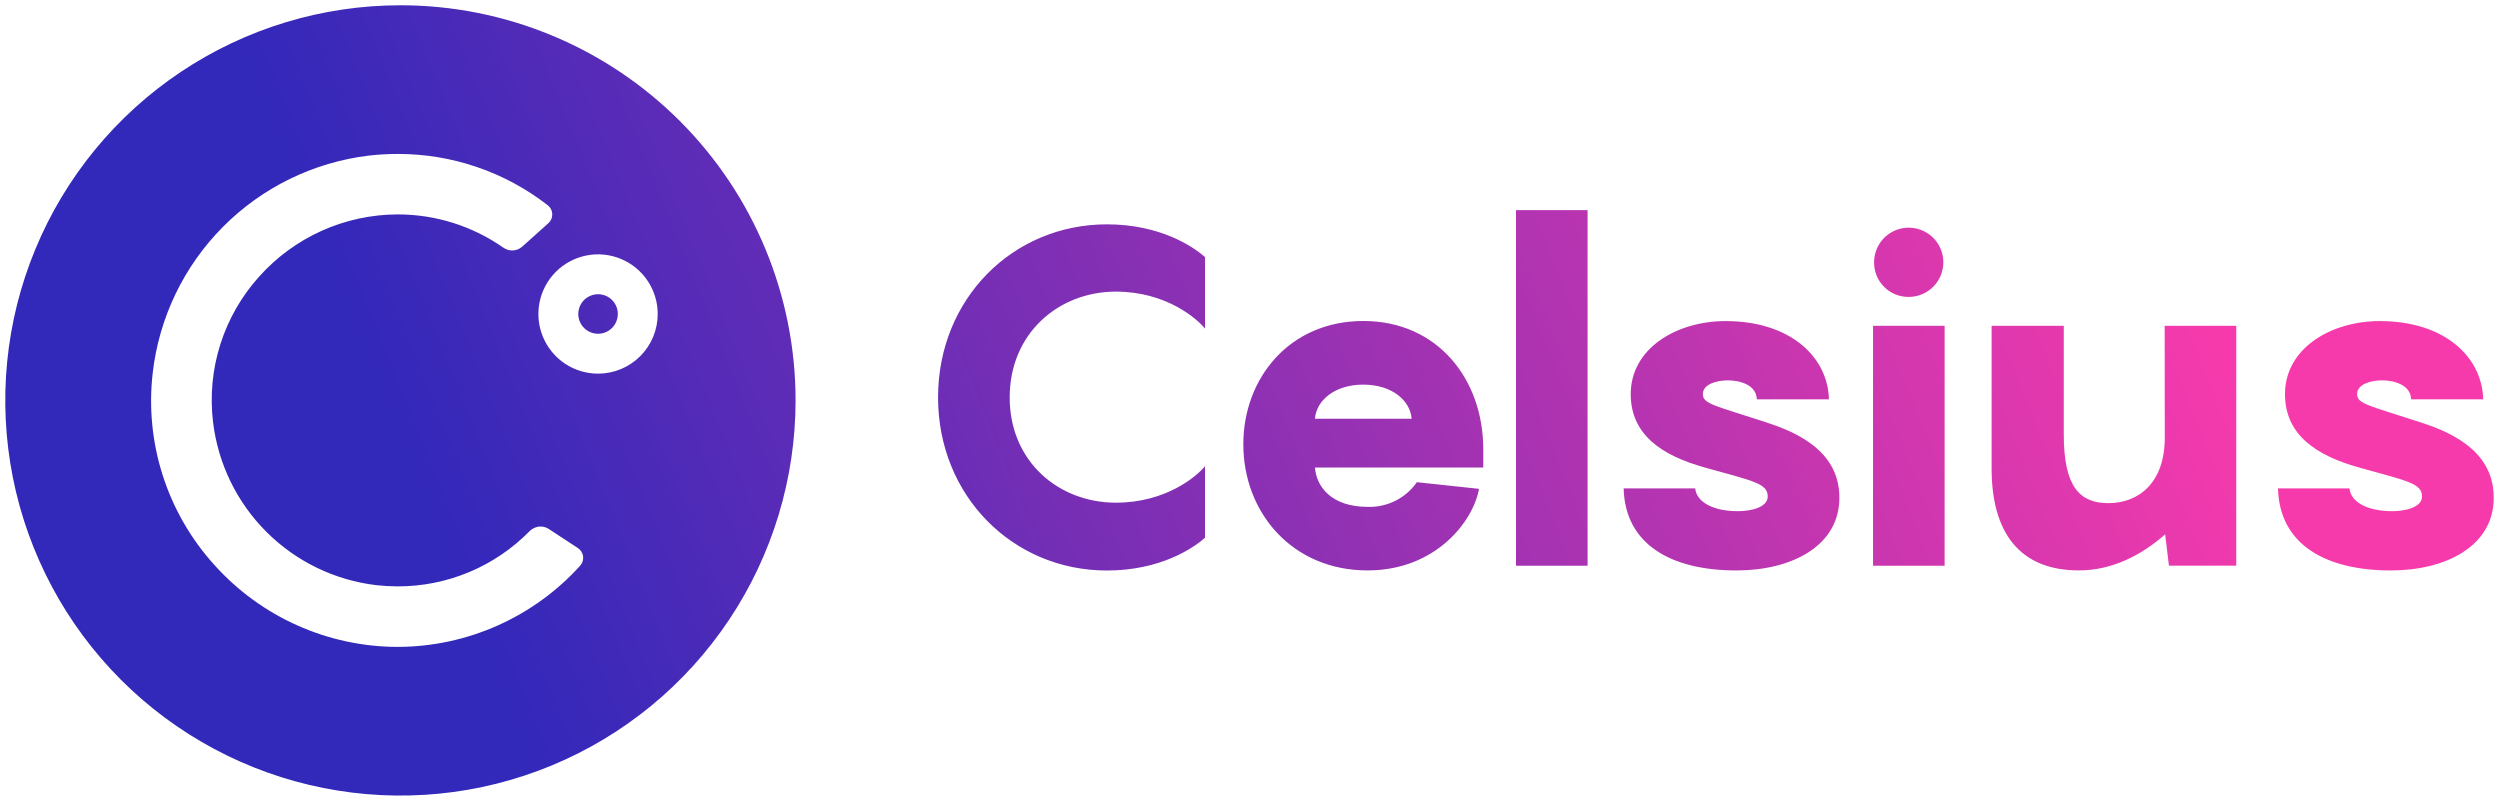
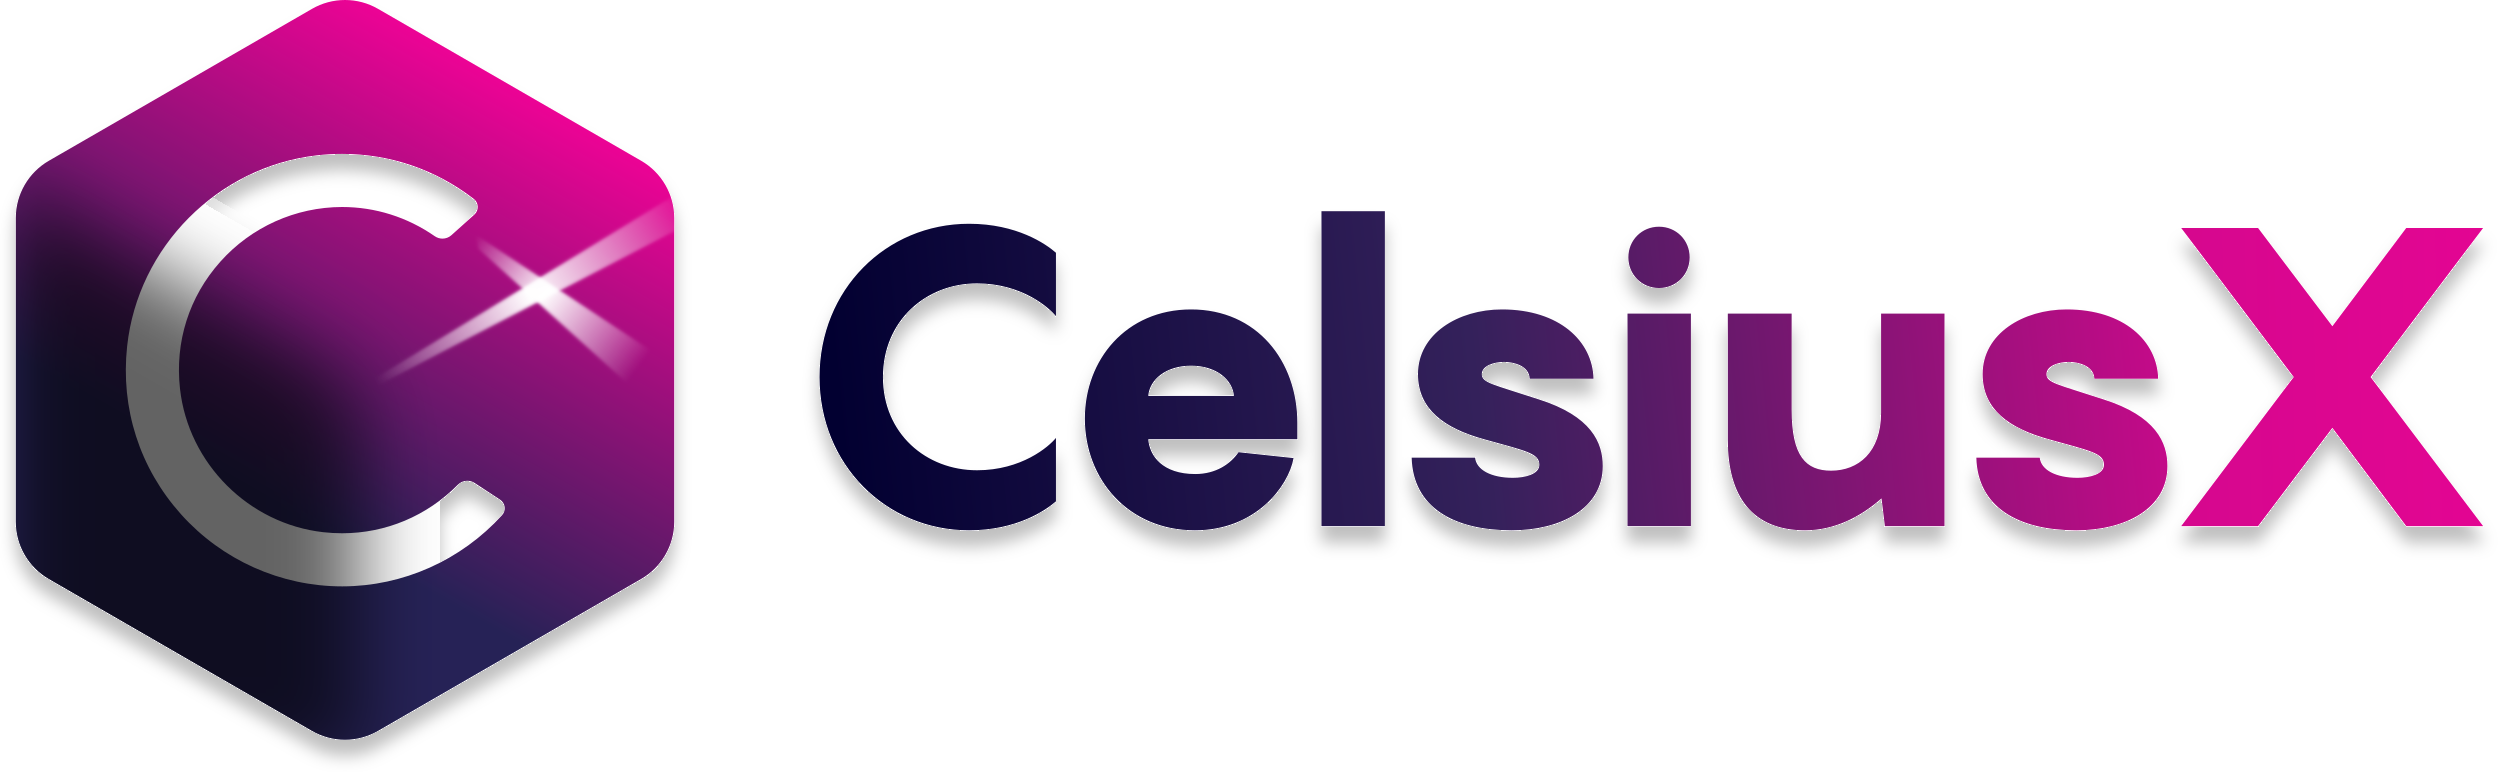
- <svg xmlns="http://www.w3.org/2000/svg" width="949" height="304" viewBox="0 0 949 304" fill="none">
-   <path d="M821.749 166.164C821.749 183.261 811.844 191 800.333 191C789.527 191 783.407 184.916 783.407 164.898V123.684H756.015V177.821C756.015 202.158 766.638 216.529 789.138 216.529C801.732 216.529 812.891 210.761 821.895 202.84L823.331 214.728H848.885V123.684H821.713L821.749 166.164ZM227.018 111.686C225.533 111.686 224.082 112.126 222.847 112.951C221.612 113.776 220.65 114.949 220.082 116.321C219.514 117.693 219.365 119.202 219.655 120.659C219.944 122.115 220.659 123.453 221.709 124.503C222.759 125.553 224.097 126.268 225.554 126.558C227.01 126.847 228.52 126.699 229.891 126.13C231.263 125.562 232.436 124.6 233.261 123.365C234.086 122.13 234.526 120.679 234.526 119.194C234.528 118.208 234.335 117.231 233.958 116.319C233.581 115.407 233.028 114.579 232.331 113.881C231.633 113.184 230.805 112.631 229.893 112.254C228.982 111.878 228.005 111.684 227.018 111.686ZM151.988 2C122.321 2.002 93.321 10.802 68.656 27.285C43.99 43.769 24.766 67.197 13.415 94.606C2.063 122.015 -0.905 152.175 4.884 181.271C10.673 210.367 24.96 237.094 45.938 258.07C66.917 279.047 93.644 293.332 122.741 299.119C151.838 304.905 181.997 301.934 209.405 290.581C236.814 279.227 260.24 260.001 276.721 235.334C293.203 210.667 302 181.667 302 152C302 132.301 298.12 112.794 290.581 94.595C283.042 76.395 271.992 59.859 258.062 45.93C244.132 32.001 227.594 20.952 209.394 13.415C191.194 5.877 171.687 1.998 151.988 2ZM220.216 214.752C211.477 224.406 200.821 232.131 188.929 237.436C177.037 242.741 164.17 245.509 151.148 245.563H150.978C137.837 245.545 124.848 242.764 112.852 237.399C100.857 232.034 90.124 224.207 81.35 214.424C72.497 204.649 65.831 193.097 61.798 180.54C57.765 167.983 56.458 154.711 57.963 141.608C60.363 120.631 69.764 101.076 84.648 86.099C99.531 71.123 119.028 61.601 139.99 59.07C143.625 58.648 147.282 58.437 150.941 58.437C171.571 58.396 191.624 65.249 207.914 77.906C208.431 78.302 208.855 78.807 209.153 79.386C209.452 79.964 209.619 80.602 209.642 81.253C209.665 81.906 209.544 82.557 209.287 83.158C209.031 83.76 208.645 84.297 208.157 84.733L198.228 93.628C197.183 94.561 195.832 95.077 194.431 95.076C193.234 95.075 192.065 94.705 191.085 94.017C179.331 85.796 165.334 81.387 150.99 81.387C141.041 81.408 131.208 83.526 122.134 87.604C113.059 91.683 104.946 97.629 98.325 105.054C91.658 112.462 86.651 121.209 83.639 130.71C80.628 140.21 79.681 150.245 80.864 160.141C82.737 175.945 89.879 190.657 101.138 201.905C112.397 213.153 127.117 220.281 142.922 222.139C145.606 222.434 148.303 222.584 151.002 222.589C160.321 222.6 169.548 220.75 178.142 217.148C186.737 213.545 194.525 208.263 201.051 201.611C201.593 201.061 202.239 200.624 202.951 200.325C203.664 200.026 204.428 199.872 205.2 199.87C206.321 199.87 207.417 200.201 208.352 200.82L219.377 208.048C219.912 208.404 220.365 208.87 220.705 209.416C221.045 209.962 221.264 210.574 221.348 211.211C221.426 211.848 221.366 212.495 221.17 213.106C220.975 213.717 220.649 214.279 220.216 214.752ZM227.018 141.839C222.539 141.839 218.161 140.511 214.437 138.023C210.713 135.535 207.811 131.998 206.097 127.86C204.383 123.722 203.934 119.169 204.808 114.776C205.682 110.383 207.839 106.348 211.006 103.181C214.173 100.014 218.208 97.857 222.6 96.984C226.993 96.11 231.546 96.558 235.684 98.272C239.822 99.986 243.359 102.889 245.847 106.613C248.336 110.337 249.664 114.715 249.664 119.194C249.664 122.168 249.078 125.113 247.94 127.86C246.802 130.607 245.134 133.104 243.031 135.207C240.928 137.309 238.432 138.978 235.684 140.116C232.937 141.254 229.992 141.839 227.018 141.839ZM724.512 112.708C727.112 112.715 729.657 111.951 731.823 110.511C733.989 109.071 735.679 107.022 736.679 104.621C737.679 102.22 737.945 99.577 737.442 97.025C736.939 94.473 735.69 92.128 733.854 90.287C732.017 88.445 729.676 87.19 727.125 86.68C724.575 86.17 721.931 86.428 719.527 87.421C717.124 88.415 715.069 90.099 713.623 92.261C712.178 94.423 711.406 96.966 711.406 99.566C711.387 101.294 711.712 103.009 712.363 104.61C713.015 106.211 713.979 107.666 715.199 108.889C716.419 110.113 717.871 111.081 719.47 111.737C721.07 112.393 722.783 112.723 724.512 112.708ZM517.502 121.847C489.612 121.847 471.968 143.446 471.968 168.646C471.968 194.565 490.513 216.529 519.133 216.529C545.052 216.529 559.289 197.802 561.43 185.56L537.848 183.042C535.774 186.016 532.994 188.43 529.757 190.065C526.521 191.701 522.929 192.507 519.303 192.411C505.273 192.411 499.688 184.66 499.153 177.468H563.049V170.52C563.049 144.018 545.77 121.847 517.502 121.847ZM499.153 158.96C499.688 151.939 506.709 146.001 517.502 146.001C528.454 146.001 535.329 152.085 535.865 158.96H499.153ZM919.096 160.408C899.298 153.923 894.76 153.387 894.76 149.603C894.76 145.818 899.98 144.383 904.3 144.383C908.62 144.383 915.105 146.001 915.251 151.586H942.618C942.253 135.56 928.016 121.883 903.375 121.883C884.66 121.883 867.381 132.324 867.381 149.603C867.381 164.728 878.722 172.82 895.636 177.505C913.633 182.543 919.401 183.443 919.401 188.457C919.401 192.594 913.097 194.042 908.06 194.042C898.69 194.042 892.399 190.623 891.851 185.402H864.728C865.263 206.636 882.725 216.541 907.561 216.541C928.624 216.541 946.621 207.172 946.621 188.992C946.634 178.941 941.778 167.6 919.096 160.408ZM575.473 214.765H602.645V79.768H575.473V214.765ZM711.004 214.765H738.177V123.684H711.004V214.765ZM356.089 150.856C356.089 188.298 384.538 216.566 420.167 216.566C440.696 216.566 453.107 207.926 457.427 204.142V176.957C454.373 180.742 442.679 190.817 423.599 190.817C401.817 190.817 383.273 175.156 383.273 150.856C383.273 126.556 401.817 110.7 423.599 110.7C442.679 110.7 454.373 120.958 457.427 124.743V97.583C453.107 93.799 440.696 85.159 420.167 85.159C384.49 85.159 356.089 113.426 356.089 150.856ZM670.739 160.408C650.941 153.923 646.402 153.387 646.402 149.603C646.402 145.818 651.623 144.383 655.942 144.383C660.262 144.383 666.736 146.001 666.894 151.586H694.261C693.896 135.56 679.659 121.883 655.018 121.883C636.303 121.883 619.024 132.324 619.024 149.603C619.024 164.728 630.352 172.82 647.279 177.505C665.276 182.543 671.031 183.443 671.031 188.457C671.031 192.594 664.74 194.042 659.703 194.042C650.333 194.042 644.042 190.623 643.494 185.402H616.334C616.87 206.636 634.331 216.541 659.167 216.541C680.231 216.541 698.228 207.172 698.228 188.992C698.228 178.941 693.372 167.6 670.691 160.408H670.739Z" fill="url(#paint0_linear)" />
+ <svg xmlns="http://www.w3.org/2000/svg" width="632" height="195" viewBox="0 0 632 195" fill="none">
+   <g filter="url(#filter0_d_1387_754)">
+     <path d="M266.944 79.923V63.894C264.397 61.665 257.072 56.569 244.97 56.569C223.952 56.569 207.18 73.235 207.18 95.315C207.18 117.395 223.952 134.062 244.97 134.062C257.072 134.062 264.397 128.966 266.944 126.737V110.708C265.14 112.937 258.24 118.882 246.987 118.882C234.143 118.882 223.209 109.646 223.209 95.315C223.209 80.985 234.143 71.643 246.987 71.643C258.24 71.643 265.14 77.694 266.944 79.923ZM327.965 106.886C327.965 91.281 317.774 78.225 301.108 78.225C284.654 78.225 274.251 90.963 274.251 105.825C274.251 121.111 285.185 134.062 302.063 134.062C317.349 134.062 325.736 123.022 327.009 115.803L313.103 114.317C311.086 117.289 307.371 119.837 302.169 119.837C293.889 119.837 290.599 115.272 290.28 111.026H327.965V106.886ZM301.108 92.449C307.583 92.449 311.617 96.058 311.936 100.092H290.28C290.599 95.952 294.739 92.449 301.108 92.449ZM350.095 53.385H334.066V133H350.095V53.385ZM356.872 115.697C357.19 128.223 367.487 134.062 382.137 134.062C394.557 134.062 405.172 128.542 405.172 117.82C405.172 111.875 402.306 105.188 388.93 100.942C377.253 97.12 374.6 96.802 374.6 94.572C374.6 92.449 377.678 91.494 380.226 91.494C382.667 91.494 386.595 92.449 386.701 95.74H402.837C402.624 86.292 394.238 78.225 379.695 78.225C368.655 78.225 358.464 84.382 358.464 94.572C358.464 103.489 365.152 108.266 375.13 111.026C385.746 113.998 389.143 114.529 389.143 117.502C389.143 119.943 385.427 120.792 382.455 120.792C376.935 120.792 373.22 118.775 372.901 115.697H356.872ZM419.395 72.811C423.748 72.811 427.145 69.414 427.145 65.061C427.145 60.709 423.748 57.312 419.395 57.312C415.043 57.312 411.646 60.709 411.646 65.061C411.646 69.414 415.043 72.811 419.395 72.811ZM427.463 79.286H411.434V133H427.463V79.286ZM475.539 79.286V104.338C475.539 114.423 469.7 118.988 462.906 118.988C456.537 118.988 452.928 115.378 452.928 103.595V79.286H436.792V111.238C436.792 125.569 443.056 134.062 456.325 134.062C463.756 134.062 470.337 130.665 475.645 125.994L476.494 133H491.568V79.286H475.539ZM499.619 115.697C499.937 128.223 510.234 134.062 524.883 134.062C537.303 134.062 547.919 128.542 547.919 117.82C547.919 111.875 545.052 105.188 531.677 100.942C520 97.12 517.346 96.802 517.346 94.572C517.346 92.449 520.425 91.494 522.972 91.494C525.414 91.494 529.342 92.449 529.448 95.74H545.583C545.371 86.292 536.985 78.225 522.442 78.225C511.402 78.225 501.211 84.382 501.211 94.572C501.211 103.489 507.899 108.266 517.877 111.026C528.492 113.998 531.889 114.529 531.889 117.502C531.889 119.943 528.174 120.792 525.202 120.792C519.682 120.792 515.966 118.775 515.648 115.697H499.619Z" fill="url(#paint0_linear_1387_754)" />
+     <path d="M627.731 57.631H608.305L589.622 82.471L570.832 57.631H551.406L579.856 95.315L551.406 133H570.832L589.622 108.16L608.305 133H627.731L599.282 95.315L627.731 57.631Z" fill="url(#paint1_linear_1387_754)" />
+     <path fill-rule="evenodd" clip-rule="evenodd" d="M95.568 184.762L162.092 146.355C164.627 144.892 166.732 142.789 168.198 140.256C169.663 137.723 170.438 134.85 170.443 131.925V55.102C170.441 52.172 169.669 49.293 168.203 46.756C166.738 44.219 164.63 42.111 162.092 40.645L95.568 2.238C93.031 0.772 90.152 0 87.221 0C84.291 0 81.412 0.772 78.875 2.238L12.351 40.645C9.813 42.111 7.705 44.219 6.239 46.756C4.774 49.293 4.001 52.172 4 55.102V131.898C4.001 134.829 4.773 137.707 6.238 140.245C7.704 142.782 9.812 144.889 12.351 146.355L78.875 184.762C81.412 186.228 84.291 187 87.221 187C90.152 187 93.031 186.228 95.568 184.762ZM86.571 148.236C101.866 148.211 116.576 141.647 126.928 130.23C127.436 129.671 127.673 128.918 127.577 128.165C127.481 127.408 127.062 126.735 126.427 126.319L119.99 122.091C119.439 121.729 118.802 121.538 118.146 121.538C117.233 121.538 116.374 121.899 115.724 122.555C107.897 130.457 97.51 134.81 86.479 134.81C84.918 134.81 83.331 134.721 81.763 134.545C62.879 132.431 47.63 117.199 45.508 98.329C44.171 86.443 47.793 75.014 55.708 66.144C63.523 57.385 74.713 52.35 86.479 52.33C94.86 52.33 102.961 54.881 109.906 59.709C110.486 60.11 111.162 60.323 111.861 60.323C112.691 60.323 113.489 60.018 114.11 59.462L119.912 54.261C120.487 53.745 120.801 53.003 120.772 52.226C120.744 51.453 120.378 50.74 119.769 50.273C110.121 42.835 98.609 38.904 86.479 38.904C84.355 38.904 82.197 39.029 80.064 39.274C55.015 42.162 34.861 62.441 32.143 87.495C30.437 103.221 35.284 118.33 45.791 130.04C56.166 141.603 70.996 148.234 86.477 148.236H86.571Z" fill="url(#paint2_linear_1387_754)" />
+     <mask id="mask0_1387_754" style="mask-type:alpha" maskUnits="userSpaceOnUse" x="4" y="0" width="167" height="187">
+       <path d="M162.092 146.355L95.568 184.762C93.031 186.228 90.152 187 87.221 187C84.291 187 81.412 186.228 78.875 184.762L12.351 146.355C9.812 144.889 7.704 142.782 6.238 140.245C4.773 137.707 4.001 134.829 4 131.898V55.102C4.001 52.172 4.774 49.293 6.239 46.756C7.705 44.219 9.813 42.111 12.351 40.645L78.875 2.238C81.412 0.772 84.291 0 87.221 0C90.152 0 93.031 0.772 95.568 2.238L162.092 40.645C164.63 42.111 166.738 44.219 168.203 46.756C169.669 49.293 170.441 52.172 170.443 55.102V131.925C170.438 134.85 169.663 137.723 168.198 140.256C166.732 142.789 164.627 144.892 162.092 146.355Z" fill="url(#paint3_linear_1387_754)" />
+     </mask>
+     <g mask="url(#mask0_1387_754)">
+       <g style="mix-blend-mode:soft-light" opacity="0.61" filter="url(#filter1_f_1387_754)">
+         <path d="M80.106 230.158L-7.734 280.654C-11.084 282.582 -14.885 283.597 -18.754 283.597C-22.624 283.597 -26.425 282.582 -29.775 280.654L-117.615 230.158C-120.967 228.232 -123.75 225.462 -125.686 222.125C-127.621 218.789 -128.641 215.005 -128.641 211.152V110.184C-128.639 106.332 -127.62 102.547 -125.684 99.211C-123.749 95.875 -120.966 93.105 -117.615 91.177L-29.775 40.682C-26.425 38.754 -22.624 37.739 -18.754 37.739C-14.885 37.739 -11.084 38.754 -7.734 40.682L80.106 91.177C83.457 93.105 86.24 95.875 88.175 99.211C90.111 102.547 91.131 106.332 91.132 110.184V211.187C91.126 215.033 90.103 218.811 88.168 222.14C86.233 225.47 83.453 228.235 80.106 230.158Z" fill="black" />
+       </g>
+     </g>
+     <mask id="mask1_1387_754" style="mask-type:alpha" maskUnits="userSpaceOnUse" x="4" y="0" width="167" height="187">
+       <path d="M162.092 146.355L95.568 184.762C93.031 186.228 90.152 187 87.221 187C84.291 187 81.412 186.228 78.875 184.762L12.351 146.355C9.812 144.889 7.704 142.782 6.238 140.245C4.773 137.707 4.001 134.829 4 131.898V55.102C4.001 52.172 4.774 49.293 6.239 46.756C7.705 44.219 9.813 42.111 12.351 40.645L78.875 2.238C81.412 0.772 84.291 0 87.221 0C90.152 0 93.031 0.772 95.568 2.238L162.092 40.645C164.63 42.111 166.738 44.219 168.203 46.756C169.669 49.293 170.441 52.172 170.443 55.102V131.925C170.438 134.85 169.663 137.723 168.198 140.256C166.732 142.789 164.627 144.892 162.092 146.355Z" fill="url(#paint4_linear_1387_754)" />
+     </mask>
+     <g mask="url(#mask1_1387_754)">
+       <g filter="url(#filter2_f_1387_754)">
+         <path d="M159.224 97.513L120.939 62.878L120.138 59.272L165.399 89.177L159.224 97.513Z" fill="url(#paint5_linear_1387_754)" />
+       </g>
+       <g filter="url(#filter3_f_1387_754)">
+         <path d="M91.786 97.518L171.628 48.691L175.628 55.757L92.586 98.931L91.786 97.518Z" fill="url(#paint6_linear_1387_754)" />
+       </g>
+     </g>
+   </g>
  <defs>
-     <linearGradient id="paint0_linear" x1="180.53" y1="239.302" x2="786.134" y2="-6.008" gradientUnits="userSpaceOnUse">
+     <filter id="filter0_d_1387_754" x="0" y="0" width="631.731" height="195" filterUnits="userSpaceOnUse" color-interpolation-filters="sRGB">
+       <feFlood flood-opacity="0" result="BackgroundImageFix" />
+       <feColorMatrix in="SourceAlpha" type="matrix" values="0 0 0 0 0 0 0 0 0 0 0 0 0 0 0 0 0 0 127 0" result="hardAlpha" />
+       <feOffset dy="4" />
+       <feGaussianBlur stdDeviation="2" />
+       <feComposite in2="hardAlpha" operator="out" />
+       <feColorMatrix type="matrix" values="0 0 0 0 0 0 0 0 0 0 0 0 0 0 0 0 0 0 0.25 0" />
+       <feBlend mode="normal" in2="BackgroundImageFix" result="effect1_dropShadow_1387_754" />
+       <feBlend mode="normal" in="SourceGraphic" in2="effect1_dropShadow_1387_754" result="shape" />
+     </filter>
+     <filter id="filter1_f_1387_754" x="-148.641" y="17.739" width="259.774" height="285.858" filterUnits="userSpaceOnUse" color-interpolation-filters="sRGB">
+       <feFlood flood-opacity="0" result="BackgroundImageFix" />
+       <feBlend mode="normal" in="SourceGraphic" in2="BackgroundImageFix" result="shape" />
+       <feGaussianBlur stdDeviation="10" result="effect1_foregroundBlur_1387_754" />
+     </filter>
+     <filter id="filter2_f_1387_754" x="119.138" y="58.272" width="47.261" height="40.241" filterUnits="userSpaceOnUse" color-interpolation-filters="sRGB">
+       <feFlood flood-opacity="0" result="BackgroundImageFix" />
+       <feBlend mode="normal" in="SourceGraphic" in2="BackgroundImageFix" result="shape" />
+       <feGaussianBlur stdDeviation="0.5" result="effect1_foregroundBlur_1387_754" />
+     </filter>
+     <filter id="filter3_f_1387_754" x="90.786" y="47.691" width="85.842" height="52.24" filterUnits="userSpaceOnUse" color-interpolation-filters="sRGB">
+       <feFlood flood-opacity="0" result="BackgroundImageFix" />
+       <feBlend mode="normal" in="SourceGraphic" in2="BackgroundImageFix" result="shape" />
+       <feGaussianBlur stdDeviation="0.5" result="effect1_foregroundBlur_1387_754" />
+     </filter>
+     <linearGradient id="paint0_linear_1387_754" x1="214.393" y1="133" x2="586.521" y2="94.541" gradientUnits="userSpaceOnUse">
+       <stop stop-color="#020031" />
+       <stop offset="0.432" stop-color="#34215B" />
+       <stop offset="1" stop-color="#E50593" />
+     </linearGradient>
+     <linearGradient id="paint1_linear_1387_754" x1="549.433" y1="133" x2="640.016" y2="130.744" gradientUnits="userSpaceOnUse">
+       <stop stop-color="#D5078E" />
+       <stop offset="1" stop-color="#E50593" />
+     </linearGradient>
+     <linearGradient id="paint2_linear_1387_754" x1="23.702" y1="187.03" x2="126.423" y2="6.798" gradientUnits="userSpaceOnUse">
+       <stop offset="0.359" stop-color="#262256" />
+       <stop offset="1" stop-color="#FF009B" />
+     </linearGradient>
+     <linearGradient id="paint3_linear_1387_754" x1="60.563" y1="204.05" x2="207.95" y2="155.247" gradientUnits="userSpaceOnUse">
      <stop stop-color="#3228BA" />
-       <stop offset="1" stop-color="#F63AAC" />
+       <stop offset="1" stop-color="#3EEFE4" />
+     </linearGradient>
+     <linearGradient id="paint4_linear_1387_754" x1="60.563" y1="204.05" x2="207.95" y2="155.247" gradientUnits="userSpaceOnUse">
+       <stop stop-color="#3228BA" />
+       <stop offset="1" stop-color="#3EEFE4" />
+     </linearGradient>
+     <linearGradient id="paint5_linear_1387_754" x1="158.402" y1="96.905" x2="116" y2="65.5" gradientUnits="userSpaceOnUse">
+       <stop stop-color="white" stop-opacity="0" />
+       <stop offset="0.57" stop-color="white" />
+       <stop offset="1" stop-color="white" stop-opacity="0" />
+     </linearGradient>
+     <linearGradient id="paint6_linear_1387_754" x1="93.32" y1="93.024" x2="171.894" y2="48.541" gradientUnits="userSpaceOnUse">
+       <stop stop-color="white" stop-opacity="0" />
+       <stop offset="0.49" stop-color="white" />
+       <stop offset="1" stop-color="white" stop-opacity="0" />
    </linearGradient>
  </defs>
</svg>
